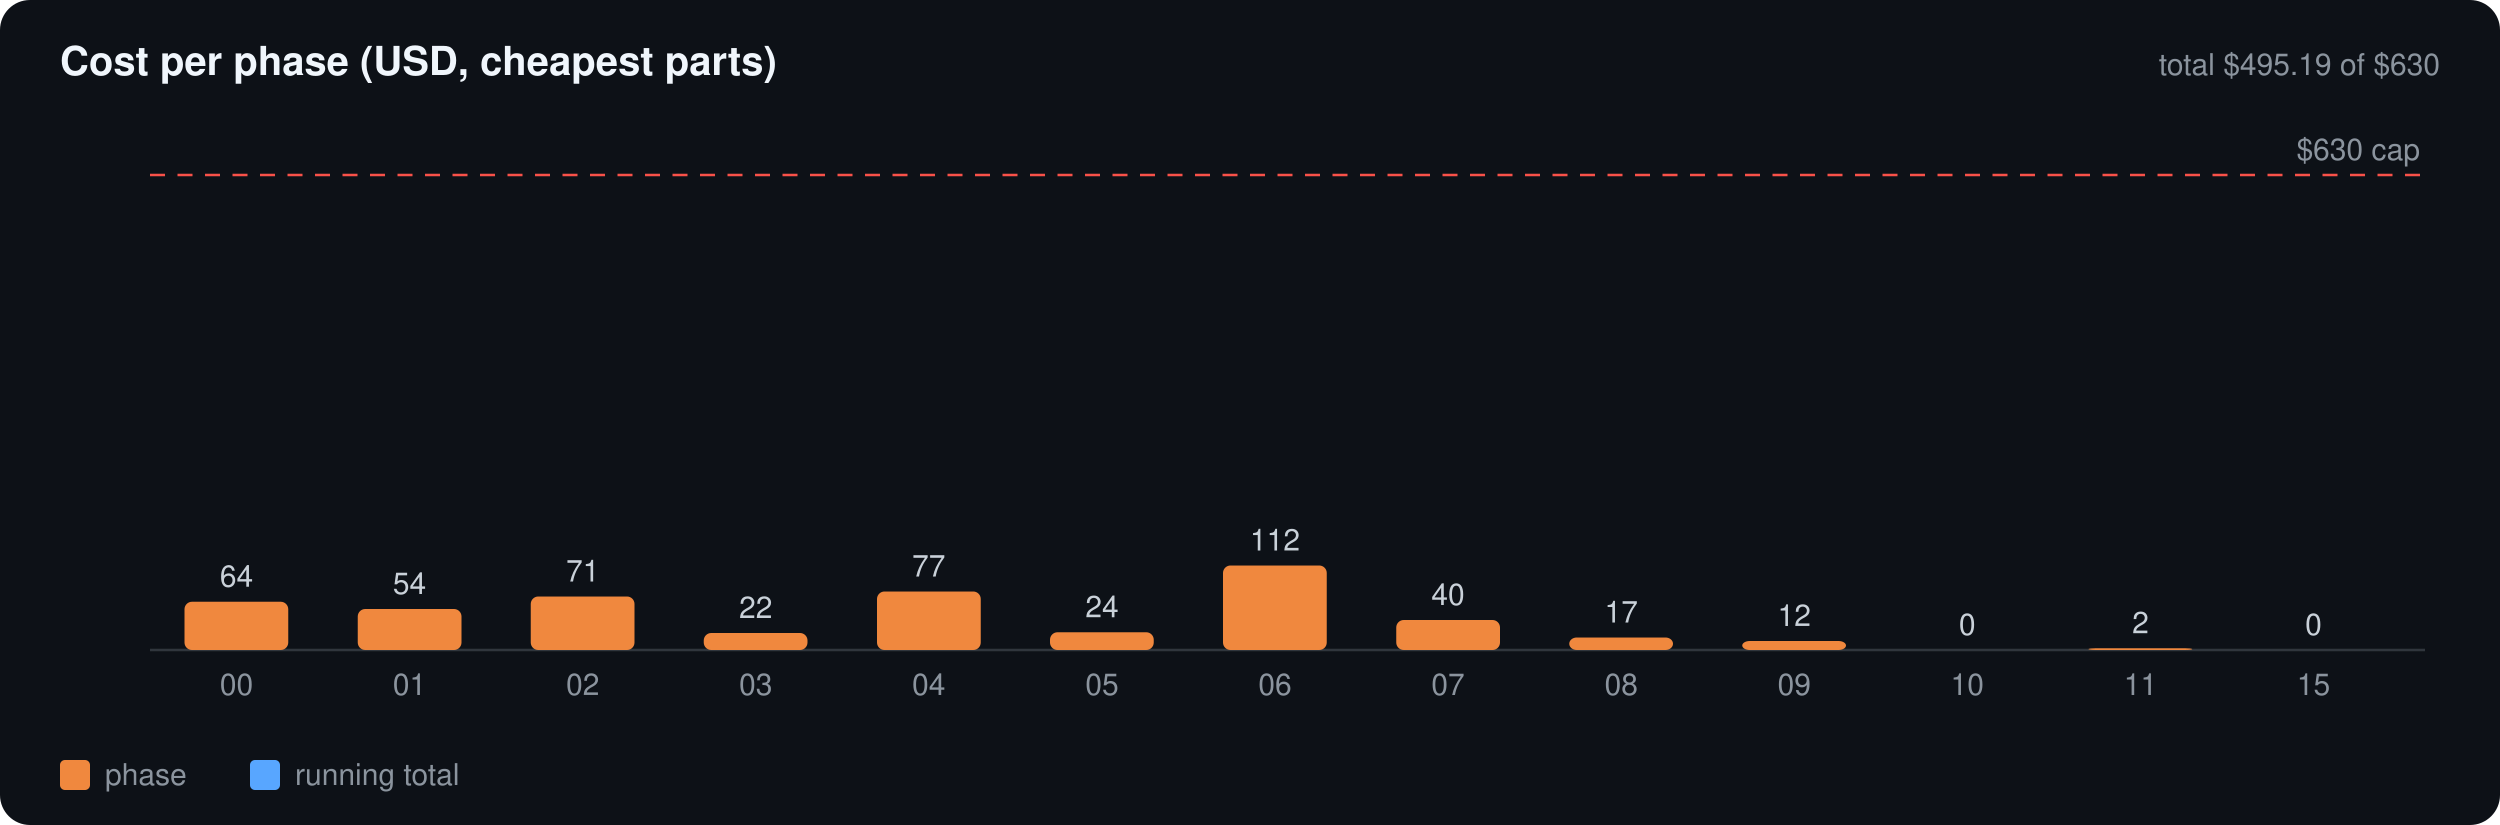
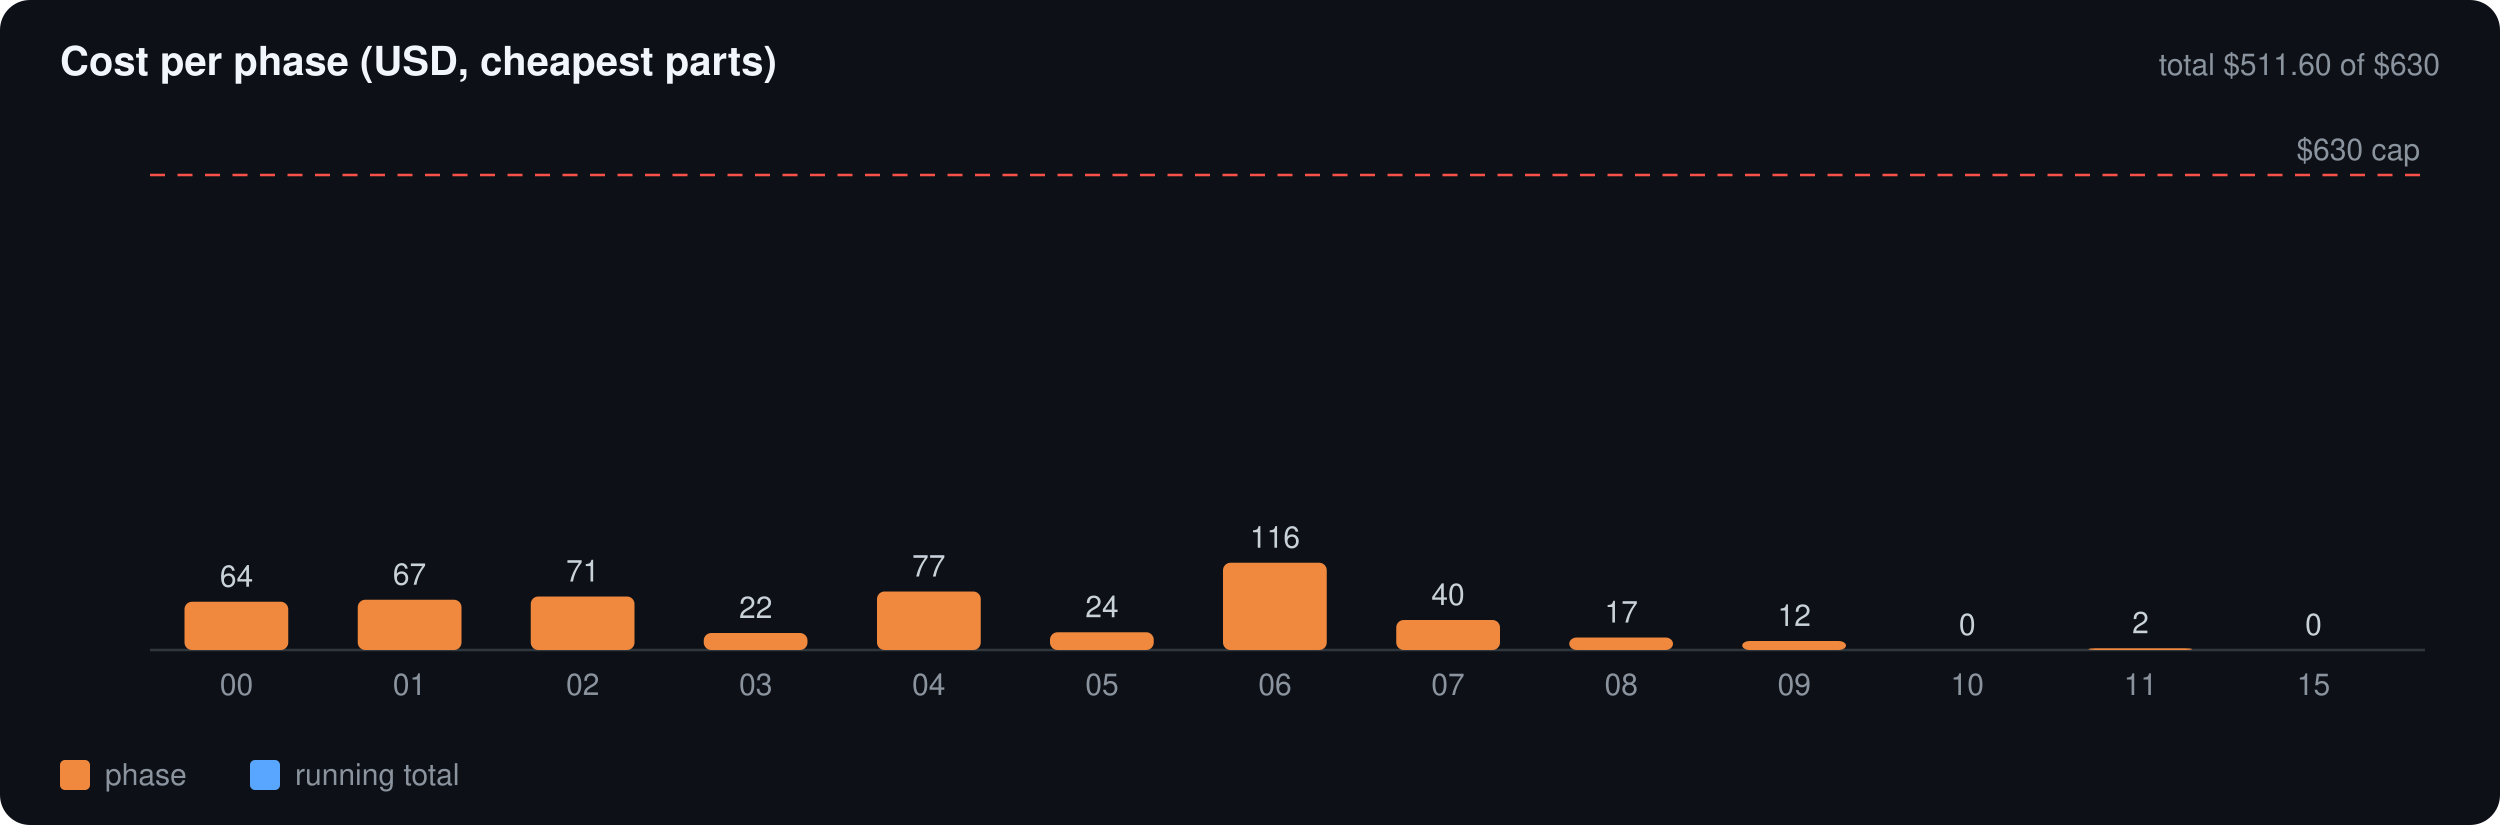
<svg xmlns="http://www.w3.org/2000/svg" viewBox="0 0 1000 330" font-family="Segoe UI,Helvetica,Arial,sans-serif">
  <style>.v{fill:#c9d1d9;font-size:12px;text-anchor:middle} .l{fill:#8b949e;font-size:12px;text-anchor:middle}
.t{fill:#f0f6fc;font-size:16px;font-weight:600} .s{fill:#8b949e;font-size:12px}</style>
  <rect width="1000" height="330" rx="12" fill="#0d1117" />
  <text class="t" x="24" y="30">Cost per phase (USD, cheapest parts)</text>
-   <text class="s" x="976" y="30" text-anchor="end">total $495.19 of $630</text>
+   <text class="s" x="976" y="30" text-anchor="end">total $511.60 of $630</text>
  <line x1="60" y1="70" x2="970" y2="70" stroke="#f85149" stroke-dasharray="6 5" />
  <text class="s" x="968" y="64" text-anchor="end">$630 cap</text>
  <line x1="60" y1="260" x2="970" y2="260" stroke="#30363d" />
  <rect x="73.8" y="240.7" width="41.5" height="19.3" rx="3" fill="#f0883e">
    <animate attributeName="height" from="0" to="19.3" dur="1s" fill="freeze" />
    <animate attributeName="y" from="260" to="240.7" dur="1s" fill="freeze" />
  </rect>
  <text x="94.6" y="234.7" class="v">64</text>
  <text x="94.6" y="278" class="l">00</text>
-   <rect x="143.1" y="243.6" width="41.5" height="16.4" rx="3" fill="#f0883e">
-     <animate attributeName="height" from="0" to="16.4" dur="1s" fill="freeze" />
-     <animate attributeName="y" from="260" to="243.6" dur="1s" fill="freeze" />
+   <rect x="143.1" y="239.9" width="41.5" height="20.1" rx="3" fill="#f0883e">
+     <animate attributeName="height" from="0" to="20.1" dur="1s" fill="freeze" />
+     <animate attributeName="y" from="260" to="239.9" dur="1s" fill="freeze" />
  </rect>
-   <text x="163.8" y="237.6" class="v">54</text>
+   <text x="163.8" y="233.9" class="v">67</text>
  <text x="163.8" y="278" class="l">01</text>
  <rect x="212.3" y="238.6" width="41.5" height="21.4" rx="3" fill="#f0883e">
    <animate attributeName="height" from="0" to="21.4" dur="1s" fill="freeze" />
    <animate attributeName="y" from="260" to="238.6" dur="1s" fill="freeze" />
  </rect>
  <text x="233.1" y="232.6" class="v">71</text>
  <text x="233.1" y="278" class="l">02</text>
  <rect x="281.5" y="253.2" width="41.5" height="6.8" rx="3" fill="#f0883e">
    <animate attributeName="height" from="0" to="6.8" dur="1s" fill="freeze" />
    <animate attributeName="y" from="260" to="253.2" dur="1s" fill="freeze" />
  </rect>
  <text x="302.3" y="247.2" class="v">22</text>
  <text x="302.3" y="278" class="l">03</text>
  <rect x="350.8" y="236.6" width="41.5" height="23.4" rx="3" fill="#f0883e">
    <animate attributeName="height" from="0" to="23.4" dur="1s" fill="freeze" />
    <animate attributeName="y" from="260" to="236.6" dur="1s" fill="freeze" />
  </rect>
  <text x="371.5" y="230.6" class="v">77</text>
  <text x="371.5" y="278" class="l">04</text>
  <rect x="420.0" y="252.9" width="41.5" height="7.1" rx="3" fill="#f0883e">
    <animate attributeName="height" from="0" to="7.1" dur="1s" fill="freeze" />
    <animate attributeName="y" from="260" to="252.9" dur="1s" fill="freeze" />
  </rect>
  <text x="440.8" y="246.9" class="v">24</text>
  <text x="440.8" y="278" class="l">05</text>
-   <rect x="489.2" y="226.2" width="41.5" height="33.8" rx="3" fill="#f0883e">
-     <animate attributeName="height" from="0" to="33.8" dur="1s" fill="freeze" />
-     <animate attributeName="y" from="260" to="226.2" dur="1s" fill="freeze" />
+   <rect x="489.2" y="225.1" width="41.5" height="34.9" rx="3" fill="#f0883e">
+     <animate attributeName="height" from="0" to="34.9" dur="1s" fill="freeze" />
+     <animate attributeName="y" from="260" to="225.1" dur="1s" fill="freeze" />
  </rect>
-   <text x="510.0" y="220.2" class="v">112</text>
+   <text x="510.0" y="219.1" class="v">116</text>
  <text x="510.0" y="278" class="l">06</text>
  <rect x="558.5" y="248.0" width="41.5" height="12.0" rx="3" fill="#f0883e">
    <animate attributeName="height" from="0" to="12.0" dur="1s" fill="freeze" />
    <animate attributeName="y" from="260" to="248.0" dur="1s" fill="freeze" />
  </rect>
  <text x="579.2" y="242.0" class="v">40</text>
  <text x="579.2" y="278" class="l">07</text>
  <rect x="627.7" y="255.0" width="41.5" height="5.0" rx="3" fill="#f0883e">
    <animate attributeName="height" from="0" to="5.0" dur="1s" fill="freeze" />
    <animate attributeName="y" from="260" to="255.0" dur="1s" fill="freeze" />
  </rect>
  <text x="648.5" y="249.0" class="v">17</text>
  <text x="648.5" y="278" class="l">08</text>
  <rect x="696.9" y="256.4" width="41.5" height="3.6" rx="3" fill="#f0883e">
    <animate attributeName="height" from="0" to="3.6" dur="1s" fill="freeze" />
    <animate attributeName="y" from="260" to="256.4" dur="1s" fill="freeze" />
  </rect>
  <text x="717.7" y="250.4" class="v">12</text>
  <text x="717.7" y="278" class="l">09</text>
  <rect x="766.2" y="260.0" width="41.5" height="0.0" rx="3" fill="#f0883e">
    <animate attributeName="height" from="0" to="0.0" dur="1s" fill="freeze" />
    <animate attributeName="y" from="260" to="260.0" dur="1s" fill="freeze" />
  </rect>
  <text x="786.9" y="254.0" class="v">0</text>
  <text x="786.9" y="278" class="l">10</text>
  <rect x="835.4" y="259.3" width="41.5" height="0.7" rx="3" fill="#f0883e">
    <animate attributeName="height" from="0" to="0.7" dur="1s" fill="freeze" />
    <animate attributeName="y" from="260" to="259.3" dur="1s" fill="freeze" />
  </rect>
  <text x="856.2" y="253.3" class="v">2</text>
  <text x="856.2" y="278" class="l">11</text>
  <rect x="904.6" y="260.0" width="41.5" height="0.0" rx="3" fill="#f0883e">
    <animate attributeName="height" from="0" to="0.0" dur="1s" fill="freeze" />
    <animate attributeName="y" from="260" to="260.0" dur="1s" fill="freeze" />
  </rect>
  <text x="925.4" y="254.0" class="v">0</text>
  <text x="925.4" y="278" class="l">15</text>
-   <polyline points="94.6,240.7 163.8,224.3 233.1,203.0 302.3,196.2 371.5,172.9 440.8,165.8 510.0,132.0 579.2,120.0 648.5,115.0 717.7,111.4 786.9,111.4 856.2,110.7 925.4,110.7" fill="none" stroke="#58a6ff" stroke-width="2.5" stroke-dasharray="1200" stroke-dashoffset="1200">
+   <polyline points="94.6,240.7 163.8,220.6 233.1,199.2 302.3,192.5 371.5,169.1 440.8,162.0 510.0,127.1 579.2,115.1 648.5,110.0 717.7,106.4 786.9,106.4 856.2,105.7 925.4,105.7" fill="none" stroke="#58a6ff" stroke-width="2.5" stroke-dasharray="1200" stroke-dashoffset="1200">
    <animate attributeName="stroke-dashoffset" from="1200" to="0" dur="2s" fill="freeze" />
  </polyline>
  <rect x="24" y="304" width="12" height="12" rx="2" fill="#f0883e" />
  <text class="s" x="42" y="314">phase</text>
  <rect x="100" y="304" width="12" height="12" rx="2" fill="#58a6ff" />
  <text class="s" x="118" y="314">running total</text>
</svg>
